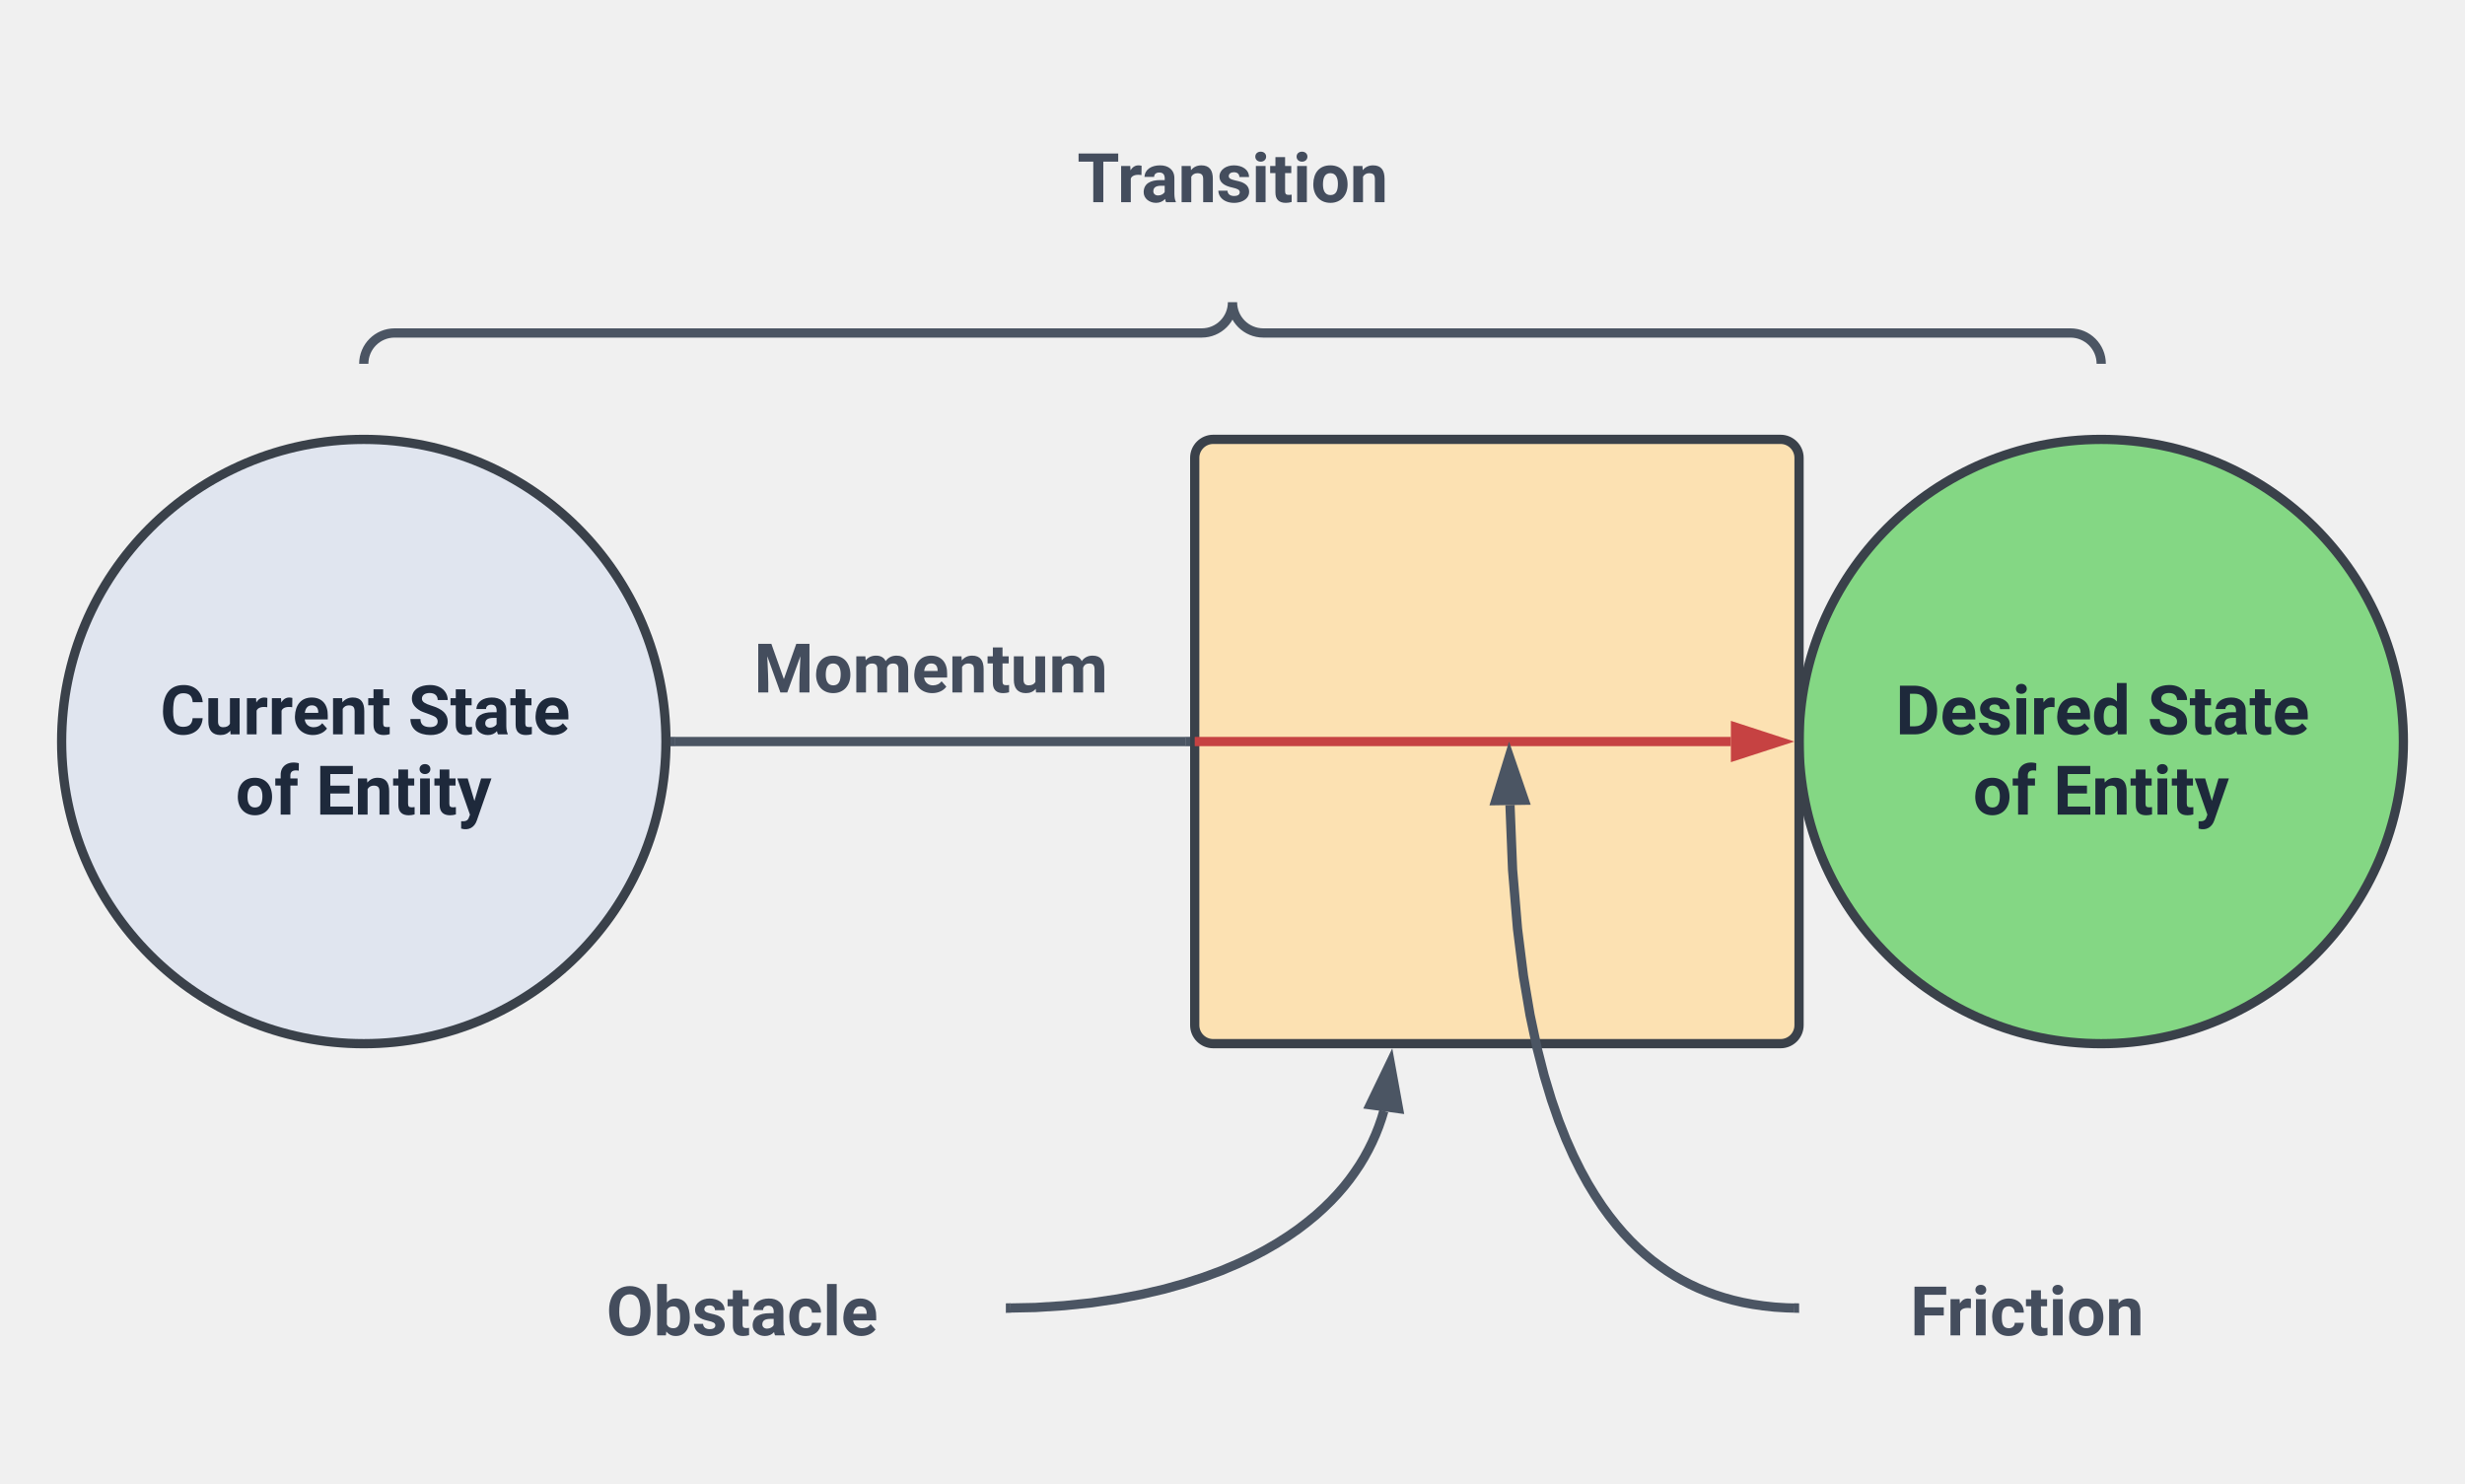
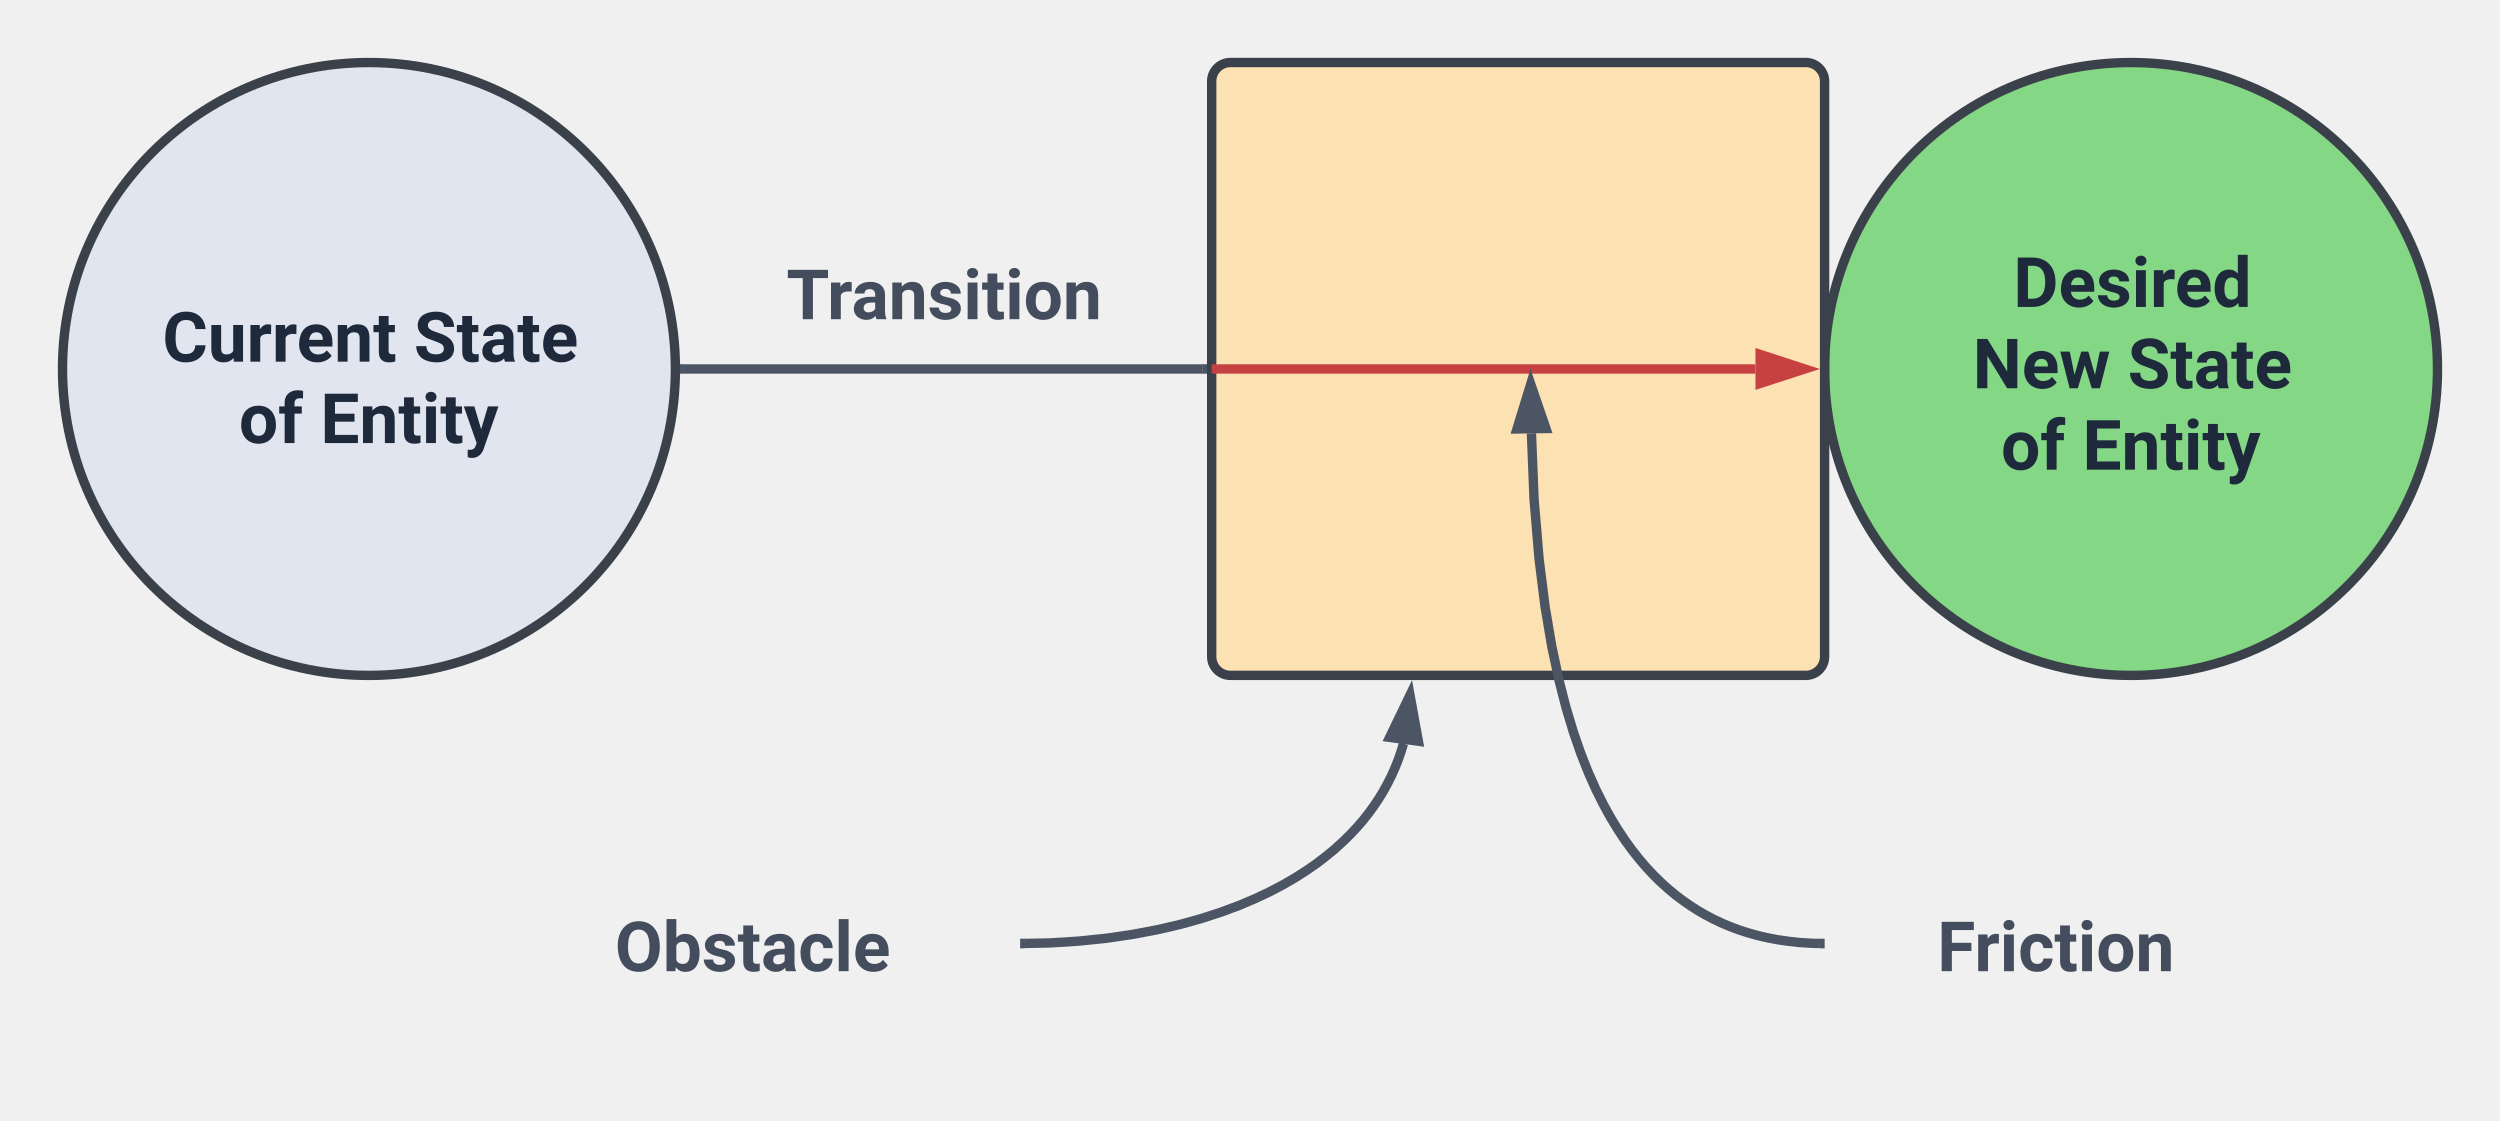
- <svg xmlns="http://www.w3.org/2000/svg" xmlns:ns1="lucid" xmlns:xlink="http://www.w3.org/1999/xlink" width="800" height="481.29">
-   <g transform="translate(-220 -200)" ns1:page-tab-id="0_0">
+ <svg xmlns="http://www.w3.org/2000/svg" xmlns:ns1="lucid" xmlns:xlink="http://www.w3.org/1999/xlink" width="800" height="358.71">
+   <g transform="translate(-220 -322.5806)" ns1:page-tab-id="0_0">
    <path d="M436.13 440.65c0 54.15-43.9 98.06-98.07 98.06-54.16 0-98.06-43.9-98.06-98.05 0-54.16 43.9-98.07 98.06-98.07 54.16 0 98.07 43.9 98.07 98.07z" stroke="#3a414a" stroke-width="3" fill="#e0e5ef" />
    <use xlink:href="#a" transform="matrix(1,0,0,1,245,347.5806) translate(26.95812 90.74132)" />
    <use xlink:href="#b" transform="matrix(1,0,0,1,245,347.5806) translate(107.4377 90.74132)" />
    <use xlink:href="#c" transform="matrix(1,0,0,1,245,347.5806) translate(51.46354 116.783)" />
    <use xlink:href="#d" transform="matrix(1,0,0,1,245,347.5806) translate(77.52691 116.783)" />
    <path d="M1000 440.65c0 54.15-43.9 98.06-98.06 98.06-54.16 0-98.07-43.9-98.07-98.05 0-54.16 43.9-98.07 98.07-98.07 54.16 0 98.06 43.9 98.06 98.07z" stroke="#3a414a" stroke-width="3" fill="#84d784" />
-     <use xlink:href="#e" transform="matrix(1,0,0,1,808.871,347.5806) translate(26.32878 90.74132)" />
-     <use xlink:href="#f" transform="matrix(1,0,0,1,808.871,347.5806) translate(108.0671 90.74132)" />
-     <use xlink:href="#c" transform="matrix(1,0,0,1,808.871,347.5806) translate(51.46354 116.783)" />
-     <use xlink:href="#d" transform="matrix(1,0,0,1,808.871,347.5806) translate(77.52691 116.783)" />
-     <g fill="none">
-       <path d="M895.94 220c3.3 0 6 2.7 6 6v86.06c0 3.32-2.7 6-6 6H344.06c-3.3 0-6-2.68-6-6V226c0-3.3 2.7-6 6-6z" />
-       <path d="M338.06 318.06c0-5.52 4.48-10 10-10H610c5.52 0 10-4.47 10-10 0 5.53 4.48 10 10 10h261.94c5.52 0 10 4.48 10 10" stroke="#4b5563" stroke-width="3" />
-     </g>
-     <path d="M338.06 226c0-3.3 2.7-6 6-6h551.88c3.3 0 6 2.7 6 6v61.55c0 3.3-2.7 6-6 6H344.06c-3.3 0-6-2.7-6-6z" stroke="#000" stroke-opacity="0" fill="#fff" fill-opacity="0" />
-     <use xlink:href="#g" transform="matrix(1,0,0,1,343.0645,225) translate(226.5443 40.61632)" />
+     <use xlink:href="#e" transform="matrix(1,0,0,1,808.871,347.5806) translate(55.40279 73.21007)" />
+     <use xlink:href="#f" transform="matrix(1,0,0,1,808.871,347.5806) translate(42.41493 99.25174)" />
+     <use xlink:href="#g" transform="matrix(1,0,0,1,808.871,347.5806) translate(91.9809 99.25174)" />
+     <use xlink:href="#h" transform="matrix(1,0,0,1,808.871,347.5806) translate(51.46854 125.2934)" />
+     <use xlink:href="#i" transform="matrix(1,0,0,1,808.871,347.5806) translate(77.53191 125.2934)" />
    <path d="M607.74 348.58c0-3.3 2.7-6 6-6h184.13c3.3 0 6 2.7 6 6V532.7c0 3.32-2.7 6-6 6H613.74c-3.3 0-6-2.68-6-6z" stroke="#3a414a" stroke-width="3" fill="#fce1b2" />
    <path d="M439.13 440.65h165.6" stroke="#4b5563" stroke-width="3" fill="none" />
    <path d="M439.17 442.15h-1.58l.03-1.5-.03-1.5h1.57zM606.24 442.15h-1.54v-3h1.54z" stroke="#4b5563" stroke-width=".05" fill="#4b5563" />
    <path d="M374.84 593.74c0-3.3 2.7-6 6-6h159.6c3.33 0 6 2.7 6 6v61.55c0 3.3-2.67 6-6 6h-159.6c-3.3 0-6-2.7-6-6z" stroke="#000" stroke-opacity="0" fill="#fff" fill-opacity="0" />
-     <use xlink:href="#h" transform="matrix(1,0,0,1,379.8387,592.7419) translate(36.90278 40.61632)" />
+     <use xlink:href="#j" transform="matrix(1,0,0,1,379.8387,592.7419) translate(36.90278 40.61632)" />
    <path d="M803.87 593.74c0-3.3 2.7-6 6-6h135.1c3.3 0 6 2.7 6 6v61.55c0 3.3-2.7 6-6 6h-135.1c-3.3 0-6-2.7-6-6z" stroke="#000" stroke-opacity="0" fill="#fff" fill-opacity="0" />
-     <use xlink:href="#i" transform="matrix(1,0,0,1,808.871,592.7419) translate(31.05512 40.61632)" />
+     <use xlink:href="#k" transform="matrix(1,0,0,1,808.871,592.7419) translate(31.05512 40.61632)" />
    <path d="M607.74 440.65h174M606.24 440.65" stroke="#c64242" stroke-width="3" fill="none" />
    <path d="M797.52 440.65l-14.27 4.63V436z" stroke="#c64242" stroke-width="3" fill="#c64242" />
    <path d="M802.37 624.5l-2.6-.07-3.85-.24-3.63-.4-3.44-.5-3.27-.62-3.14-.73-3-.84-2.87-.92-2.8-1.04-2.7-1.13-2.6-1.22-2.56-1.34-2.5-1.44-2.44-1.56-2.4-1.67-2.4-1.8-2.34-1.95-2.33-2.1-2.32-2.27-2.3-2.46-2.3-2.68-2.3-2.9-2.32-3.2-2.3-3.48-2.34-3.85-2.34-4.27-2.36-4.75-2.37-5.32-2.37-6-2.37-6.83-2.36-7.82-2.32-9.06-2.26-10.63-2.14-12.63-1.93-15.34-1.6-19.14-.84-21.04" stroke="#4b5563" stroke-width="3" fill="none" />
    <path d="M803.87 623.02v3l-1.57-.04.06-3z" stroke="#4b5563" stroke-width=".05" fill="#4b5563" />
    <path d="M709.83 445.5l4.87 14.2-9.27.14z" stroke="#4b5563" stroke-width="3" fill="#4b5563" />
    <path d="M547.95 624.48l8.06-.16 9.34-.6 8.93-.93 8.43-1.25 7.88-1.5 7.3-1.7 6.7-1.88 6.14-2 5.62-2.08 5.13-2.17 4.7-2.2 4.27-2.24 3.92-2.27 3.58-2.28 3.3-2.28 3-2.3 2.8-2.3 2.54-2.3 2.36-2.3 2.17-2.3 2.02-2.33 1.86-2.35 1.7-2.36 1.6-2.38 1.45-2.4 1.34-2.45 1.23-2.47 1.13-2.53 1.02-2.58.92-2.64.72-2.4" stroke="#4b5563" stroke-width="3" fill="none" />
    <path d="M548.02 625.98l-1.57.04v-3l1.5-.04z" stroke="#4b5563" stroke-width=".05" fill="#4b5563" />
    <path d="M671.2 545.02l2.68 14.76-9.2-1.24z" stroke="#4b5563" stroke-width="3" fill="#4b5563" />
    <path d="M436.13 397.6c0-3.3 2.7-6 6-6h159.6c3.33 0 6 2.7 6 6v37.05c0 3.3-2.67 6-6 6h-159.6c-3.3 0-6-2.7-6-6z" stroke="#000" stroke-opacity="0" fill="#fff" fill-opacity="0" />
    <g>
-       <use xlink:href="#j" transform="matrix(1,0,0,1,441.129,396.6129) translate(23.54557 28.11632)" />
+       <use xlink:href="#l" transform="matrix(1,0,0,1,441.129,396.6129) translate(30.54427 28.11632)" />
    </g>
    <defs>
-       <path fill="#1e293b" d="M687-225c189-1 272-84 286-260h300c-19 311-251 505-586 505C296 20 86-277 86-686c0-466 174-782 605-790 340-6 557 198 584 514H975c-15-183-92-268-284-268-100 0-173 38-225 108-63 84-76 264-76 443 0 157 24 272 72 345s122 109 225 109" id="k" />
-       <path fill="#1e293b" d="M463 20c-241-1-359-147-359-393v-709h289v699c0 113 51 169 154 169 98 0 165-34 202-102v-766h290V0H767l-8-110C688-23 589 20 463 20" id="l" />
-       <path fill="#1e293b" d="M719-811c-143-24-279 1-319 103V0H111v-1082h273l8 129c74-124 180-175 331-136" id="m" />
-       <path fill="#1e293b" d="M1031-175C952-60 797 20 609 20 287 20 60-206 72-543c12-330 180-559 505-559 309 0 482 214 477 537v118H365c15 134 115 234 263 234 111 0 198-40 261-121zM770-644c5-139-62-226-194-224-130 1-191 97-208 224h402" id="n" />
-       <path fill="#1e293b" d="M750-692c-1-124-48-174-173-175-81 0-142 35-183 104V0H105v-1082h272l9 125c77-97 181-145 311-145 244 0 342 151 342 403V0H750v-692" id="o" />
-       <path fill="#1e293b" d="M457-330c2 83 25 111 111 112 32 0 60-2 85-7V-6c-57 17-115 26-175 26-203 0-310-102-310-307v-583H10v-212h158v-266h289v266h185v212H457v540" id="p" />
+       <path fill="#1e293b" d="M687-225c189-1 272-84 286-260h300c-19 311-251 505-586 505C296 20 86-277 86-686c0-466 174-782 605-790 340-6 557 198 584 514H975c-15-183-92-268-284-268-100 0-173 38-225 108-63 84-76 264-76 443 0 157 24 272 72 345s122 109 225 109" id="m" />
+       <path fill="#1e293b" d="M463 20c-241-1-359-147-359-393v-709h289v699c0 113 51 169 154 169 98 0 165-34 202-102v-766h290V0H767l-8-110C688-23 589 20 463 20" id="n" />
+       <path fill="#1e293b" d="M719-811c-143-24-279 1-319 103V0H111v-1082h273l8 129c74-124 180-175 331-136" id="o" />
+       <path fill="#1e293b" d="M1031-175C952-60 797 20 609 20 287 20 60-206 72-543c12-330 180-559 505-559 309 0 482 214 477 537v118H365c15 134 115 234 263 234 111 0 198-40 261-121zM770-644c5-139-62-226-194-224-130 1-191 97-208 224h402" id="p" />
+       <path fill="#1e293b" d="M750-692c-1-124-48-174-173-175-81 0-142 35-183 104V0H105v-1082h272l9 125c77-97 181-145 311-145 244 0 342 151 342 403V0H750v-692" id="q" />
+       <path fill="#1e293b" d="M457-330c2 83 25 111 111 112 32 0 60-2 85-7V-6c-57 17-115 26-175 26-203 0-310-102-310-307v-583H10v-212h158v-266h289v266h185v212H457v540" id="r" />
      <g id="a">
-         <use transform="matrix(0.01085069,0,0,0.01085069,0,0)" xlink:href="#k" />
-         <use transform="matrix(0.01085069,0,0,0.01085069,14.53993,0)" xlink:href="#l" />
-         <use transform="matrix(0.01085069,0,0,0.01085069,26.97483,0)" xlink:href="#m" />
-         <use transform="matrix(0.01085069,0,0,0.01085069,35.0803,0)" xlink:href="#m" />
-         <use transform="matrix(0.01085069,0,0,0.01085069,42.9796,0)" xlink:href="#n" />
-         <use transform="matrix(0.01085069,0,0,0.01085069,54.99132,0)" xlink:href="#o" />
-         <use transform="matrix(0.01085069,0,0,0.01085069,67.43707,0)" xlink:href="#p" />
+         <use transform="matrix(0.01085069,0,0,0.01085069,0,0)" xlink:href="#m" />
+         <use transform="matrix(0.01085069,0,0,0.01085069,14.53993,0)" xlink:href="#n" />
+         <use transform="matrix(0.01085069,0,0,0.01085069,26.97483,0)" xlink:href="#o" />
+         <use transform="matrix(0.01085069,0,0,0.01085069,35.0803,0)" xlink:href="#o" />
+         <use transform="matrix(0.01085069,0,0,0.01085069,42.9796,0)" xlink:href="#p" />
+         <use transform="matrix(0.01085069,0,0,0.01085069,54.99132,0)" xlink:href="#q" />
+         <use transform="matrix(0.01085069,0,0,0.01085069,67.43707,0)" xlink:href="#r" />
      </g>
-       <path fill="#1e293b" d="M658-217c127 0 227-49 227-165 0-57-21-98-60-130-79-64-370-142-463-196-162-95-248-210-248-361 0-280 246-403 537-407 213-3 383 84 467 216 45 69 68 147 68 234H886c0-139-96-211-240-211-129 0-232 55-232 169 0 47 24 87 72 119s117 62 210 90c171 51 295 115 373 191s117 171 117 284c-2 272-237 411-528 404C331 13 78-135 69-458h301c0 161 96 241 288 241" id="q" />
-       <path fill="#1e293b" d="M552-1102c254-4 435 134 435 383v469c1 103 15 180 43 233V0H738c-13-26-23-58-29-97C639-19 548 20 436 20 238 20 64-113 68-304c5-258 212-357 496-357h133c11-137-29-227-160-227-90 0-156 45-156 131H92c15-231 213-342 460-345zM357-325c0 76 61 124 142 124 88 0 168-45 198-105v-186H589c-152 2-232 51-232 167" id="r" />
+       <path fill="#1e293b" d="M658-217c127 0 227-49 227-165 0-57-21-98-60-130-79-64-370-142-463-196-162-95-248-210-248-361 0-280 246-403 537-407 213-3 383 84 467 216 45 69 68 147 68 234H886c0-139-96-211-240-211-129 0-232 55-232 169 0 47 24 87 72 119s117 62 210 90c171 51 295 115 373 191s117 171 117 284c-2 272-237 411-528 404C331 13 78-135 69-458h301c0 161 96 241 288 241" id="s" />
+       <path fill="#1e293b" d="M552-1102c254-4 435 134 435 383v469c1 103 15 180 43 233V0H738c-13-26-23-58-29-97C639-19 548 20 436 20 238 20 64-113 68-304c5-258 212-357 496-357h133c11-137-29-227-160-227-90 0-156 45-156 131H92c15-231 213-342 460-345zM357-325c0 76 61 124 142 124 88 0 168-45 198-105v-186H589c-152 2-232 51-232 167" id="t" />
      <g id="b">
-         <use transform="matrix(0.01085069,0,0,0.01085069,0,0)" xlink:href="#q" />
-         <use transform="matrix(0.01085069,0,0,0.01085069,13.66102,0)" xlink:href="#p" />
-         <use transform="matrix(0.01085069,0,0,0.01085069,21.1697,0)" xlink:href="#r" />
-         <use transform="matrix(0.01085069,0,0,0.01085069,33.08377,0)" xlink:href="#p" />
-         <use transform="matrix(0.01085069,0,0,0.01085069,40.59245,0)" xlink:href="#n" />
+         <use transform="matrix(0.01085069,0,0,0.01085069,0,0)" xlink:href="#s" />
+         <use transform="matrix(0.01085069,0,0,0.01085069,13.66102,0)" xlink:href="#r" />
+         <use transform="matrix(0.01085069,0,0,0.01085069,21.1697,0)" xlink:href="#t" />
+         <use transform="matrix(0.01085069,0,0,0.01085069,33.08377,0)" xlink:href="#r" />
+         <use transform="matrix(0.01085069,0,0,0.01085069,40.59245,0)" xlink:href="#p" />
      </g>
-       <path fill="#1e293b" d="M579 20C257 20 58-214 66-551c8-331 182-551 511-551 324 0 514 231 514 572 0 319-198 550-512 550zm-2-888c-169 0-222 141-222 338 0 181 61 317 224 317 170 0 223-137 223-338 0-178-64-317-225-317" id="s" />
-       <path fill="#1e293b" d="M190-1174c-11-296 244-440 544-363l-3 224c-24-6-53-9-88-9-109 0-163 51-163 153v87h215v212H480V0H190v-870H29v-212h161v-92" id="t" />
+       <path fill="#1e293b" d="M579 20C257 20 58-214 66-551c8-331 182-551 511-551 324 0 514 231 514 572 0 319-198 550-512 550zm-2-888c-169 0-222 141-222 338 0 181 61 317 224 317 170 0 223-137 223-338 0-178-64-317-225-317" id="u" />
+       <path fill="#1e293b" d="M190-1174c-11-296 244-440 544-363l-3 224c-24-6-53-9-88-9-109 0-163 51-163 153v87h215v212H480V0H190v-870H29v-212h161v-92" id="v" />
      <g id="c">
+         <use transform="matrix(0.01085069,0,0,0.01085069,0,0)" xlink:href="#u" />
+         <use transform="matrix(0.01085069,0,0,0.01085069,12.5651,0)" xlink:href="#v" />
+       </g>
+       <path fill="#1e293b" d="M1006-631H430v390h676V0H130v-1456h974v243H430v347h576v235" id="w" />
+       <path fill="#1e293b" d="M416 0H126v-1082h290V0zM271-1212c-92 0-162-61-162-150s68-149 162-149c93 0 162 60 162 149s-70 150-162 150" id="x" />
+       <path fill="#1e293b" d="M515-409l200-673h310L590 168c-66 202-236 321-472 250V199c127 7 198-15 230-107l34-89L3-1082h311" id="y" />
+       <g id="d">
+         <use transform="matrix(0.01085069,0,0,0.01085069,0,0)" xlink:href="#w" />
+         <use transform="matrix(0.01085069,0,0,0.01085069,12.5,0)" xlink:href="#q" />
+         <use transform="matrix(0.01085069,0,0,0.01085069,24.94575,0)" xlink:href="#r" />
+         <use transform="matrix(0.01085069,0,0,0.01085069,32.45443,0)" xlink:href="#x" />
+         <use transform="matrix(0.01085069,0,0,0.01085069,38.34635,0)" xlink:href="#r" />
+         <use transform="matrix(0.01085069,0,0,0.01085069,45.85503,0)" xlink:href="#y" />
+       </g>
+       <path fill="#1e293b" d="M130 0v-1456h448c435 14 673 299 665 762-5 285-130 500-319 606C822-31 708 0 581 0H130zm809-685c9-311-79-526-361-528H430v972h145c252-2 356-181 364-444" id="z" />
+       <path fill="#1e293b" d="M529-185c94 0 168-33 168-114 0-35-18-63-53-83s-91-39-168-55C219-491 90-600 90-765c0-208 203-337 432-337 246 0 451 124 453 349H686c-2-91-62-143-165-143-86 0-151 41-153 117 0 32 16 57 46 77 63 43 257 69 335 100 151 60 229 153 229 291C978-13 554 93 282-28 162-81 60-190 56-344h274c5 106 86 159 199 159" id="A" />
+       <path fill="#1e293b" d="M488 20C204 20 66-234 66-549c0-305 140-551 424-553 105 0 192 39 261 118v-552h290V0H780l-14-115C694-25 601 20 488 20zM355-528c0 176 51 314 207 314 89 0 152-38 189-113v-427c-36-75-98-113-187-113-139 0-209 113-209 339" id="B" />
+       <g id="e">
+         <use transform="matrix(0.01085069,0,0,0.01085069,0,0)" xlink:href="#z" />
+         <use transform="matrix(0.01085069,0,0,0.01085069,14.44227,0)" xlink:href="#p" />
+         <use transform="matrix(0.01085069,0,0,0.01085069,26.45399,0)" xlink:href="#A" />
+         <use transform="matrix(0.01085069,0,0,0.01085069,37.87977,0)" xlink:href="#x" />
+         <use transform="matrix(0.01085069,0,0,0.01085069,43.7717,0)" xlink:href="#o" />
+         <use transform="matrix(0.01085069,0,0,0.01085069,51.67101,0)" xlink:href="#p" />
+         <use transform="matrix(0.01085069,0,0,0.01085069,63.68273,0)" xlink:href="#B" />
+       </g>
+       <path fill="#1e293b" d="M1314 0h-300L430-958V0H130v-1456h300l585 960v-960h299V0" id="C" />
+       <path fill="#1e293b" d="M1052-393l142-689h279L1197 0H955L750-681 545 0H304L28-1082h279l141 688 198-688h209" id="D" />
+       <g id="f">
+         <use transform="matrix(0.01085069,0,0,0.01085069,0,0)" xlink:href="#C" />
+         <use transform="matrix(0.01085069,0,0,0.01085069,15.6901,0)" xlink:href="#p" />
+         <use transform="matrix(0.01085069,0,0,0.01085069,27.70182,0)" xlink:href="#D" />
+       </g>
+       <g id="g">
        <use transform="matrix(0.01085069,0,0,0.01085069,0,0)" xlink:href="#s" />
-         <use transform="matrix(0.01085069,0,0,0.01085069,12.5651,0)" xlink:href="#t" />
+         <use transform="matrix(0.01085069,0,0,0.01085069,13.66102,0)" xlink:href="#r" />
+         <use transform="matrix(0.01085069,0,0,0.01085069,21.1697,0)" xlink:href="#t" />
+         <use transform="matrix(0.01085069,0,0,0.01085069,33.08377,0)" xlink:href="#r" />
+         <use transform="matrix(0.01085069,0,0,0.01085069,40.59245,0)" xlink:href="#p" />
      </g>
-       <path fill="#1e293b" d="M1006-631H430v390h676V0H130v-1456h974v243H430v347h576v235" id="u" />
-       <path fill="#1e293b" d="M416 0H126v-1082h290V0zM271-1212c-92 0-162-61-162-150s68-149 162-149c93 0 162 60 162 149s-70 150-162 150" id="v" />
-       <path fill="#1e293b" d="M515-409l200-673h310L590 168c-66 202-236 321-472 250V199c127 7 198-15 230-107l34-89L3-1082h311" id="w" />
-       <g id="d">
+       <g id="h">
        <use transform="matrix(0.01085069,0,0,0.01085069,0,0)" xlink:href="#u" />
-         <use transform="matrix(0.01085069,0,0,0.01085069,12.5,0)" xlink:href="#o" />
-         <use transform="matrix(0.01085069,0,0,0.01085069,24.94575,0)" xlink:href="#p" />
-         <use transform="matrix(0.01085069,0,0,0.01085069,32.45443,0)" xlink:href="#v" />
-         <use transform="matrix(0.01085069,0,0,0.01085069,38.34635,0)" xlink:href="#p" />
-         <use transform="matrix(0.01085069,0,0,0.01085069,45.85503,0)" xlink:href="#w" />
+         <use transform="matrix(0.01085069,0,0,0.01085069,12.5651,0)" xlink:href="#v" />
      </g>
-       <path fill="#1e293b" d="M130 0v-1456h448c435 14 673 299 665 762-5 285-130 500-319 606C822-31 708 0 581 0H130zm809-685c9-311-79-526-361-528H430v972h145c252-2 356-181 364-444" id="x" />
-       <path fill="#1e293b" d="M529-185c94 0 168-33 168-114 0-35-18-63-53-83s-91-39-168-55C219-491 90-600 90-765c0-208 203-337 432-337 246 0 451 124 453 349H686c-2-91-62-143-165-143-86 0-151 41-153 117 0 32 16 57 46 77 63 43 257 69 335 100 151 60 229 153 229 291C978-13 554 93 282-28 162-81 60-190 56-344h274c5 106 86 159 199 159" id="y" />
-       <path fill="#1e293b" d="M488 20C204 20 66-234 66-549c0-305 140-551 424-553 105 0 192 39 261 118v-552h290V0H780l-14-115C694-25 601 20 488 20zM355-528c0 176 51 314 207 314 89 0 152-38 189-113v-427c-36-75-98-113-187-113-139 0-209 113-209 339" id="z" />
-       <g id="e">
-         <use transform="matrix(0.01085069,0,0,0.01085069,0,0)" xlink:href="#x" />
-         <use transform="matrix(0.01085069,0,0,0.01085069,14.44227,0)" xlink:href="#n" />
-         <use transform="matrix(0.01085069,0,0,0.01085069,26.45399,0)" xlink:href="#y" />
-         <use transform="matrix(0.01085069,0,0,0.01085069,37.87977,0)" xlink:href="#v" />
-         <use transform="matrix(0.01085069,0,0,0.01085069,43.7717,0)" xlink:href="#m" />
-         <use transform="matrix(0.01085069,0,0,0.01085069,51.67101,0)" xlink:href="#n" />
-         <use transform="matrix(0.01085069,0,0,0.01085069,63.68273,0)" xlink:href="#z" />
+       <g id="i">
+         <use transform="matrix(0.01085069,0,0,0.01085069,0,0)" xlink:href="#w" />
+         <use transform="matrix(0.01085069,0,0,0.01085069,12.5,0)" xlink:href="#q" />
+         <use transform="matrix(0.01085069,0,0,0.01085069,24.94575,0)" xlink:href="#r" />
+         <use transform="matrix(0.01085069,0,0,0.01085069,32.45443,0)" xlink:href="#x" />
+         <use transform="matrix(0.01085069,0,0,0.01085069,38.34635,0)" xlink:href="#r" />
+         <use transform="matrix(0.01085069,0,0,0.01085069,45.85503,0)" xlink:href="#y" />
      </g>
-       <g id="f">
-         <use transform="matrix(0.01085069,0,0,0.01085069,0,0)" xlink:href="#q" />
-         <use transform="matrix(0.01085069,0,0,0.01085069,13.66102,0)" xlink:href="#p" />
-         <use transform="matrix(0.01085069,0,0,0.01085069,21.1697,0)" xlink:href="#r" />
-         <use transform="matrix(0.01085069,0,0,0.01085069,33.08377,0)" xlink:href="#p" />
-         <use transform="matrix(0.01085069,0,0,0.01085069,40.59245,0)" xlink:href="#n" />
+       <path fill="#444d5d" d="M1248-1138c106 220 104 603 2 820-91 195-274 338-542 338C281 20 86-300 86-759c0-291 115-515 296-629 182-114 467-115 648 0 94 60 166 141 218 250zM940-344c111-153 110-617 0-765-57-77-133-119-234-119s-177 41-233 118c-64 88-83 240-83 415 0 149 27 264 82 346s133 123 236 123c101 0 176-40 232-118" id="E" />
+       <path fill="#444d5d" d="M663-1102c295 0 423 246 423 571 0 313-131 551-421 551-117 0-211-45-281-135L371 0H111v-1536h289v551c67-78 154-117 263-117zm-71 889c164 0 209-139 205-339-3-189-44-315-207-315-92 0-155 38-190 113v427c35 76 99 114 192 114" id="F" />
+       <path fill="#444d5d" d="M529-185c94 0 168-33 168-114 0-35-18-63-53-83s-91-39-168-55C219-491 90-600 90-765c0-208 203-337 432-337 246 0 451 124 453 349H686c-2-91-62-143-165-143-86 0-151 41-153 117 0 32 16 57 46 77 63 43 257 69 335 100 151 60 229 153 229 291C978-13 554 93 282-28 162-81 60-190 56-344h274c5 106 86 159 199 159" id="G" />
+       <path fill="#444d5d" d="M457-330c2 83 25 111 111 112 32 0 60-2 85-7V-6c-57 17-115 26-175 26-203 0-310-102-310-307v-583H10v-212h158v-266h289v266h185v212H457v540" id="H" />
+       <path fill="#444d5d" d="M552-1102c254-4 435 134 435 383v469c1 103 15 180 43 233V0H738c-13-26-23-58-29-97C639-19 548 20 436 20 238 20 64-113 68-304c5-258 212-357 496-357h133c11-137-29-227-160-227-90 0-156 45-156 131H92c15-231 213-342 460-345zM357-325c0 76 61 124 142 124 88 0 168-45 198-105v-186H589c-152 2-232 51-232 167" id="I" />
+       <path fill="#444d5d" d="M355-556c-2 203 30 338 206 343 102 3 181-63 182-161h271C1001-128 821 17 566 20 242 24 66-212 66-554c0-320 184-548 498-548 262 0 451 167 450 423H743c-1-108-75-193-184-189-162 6-202 123-204 312" id="J" />
+       <path fill="#444d5d" d="M416 0H126v-1536h290V0" id="K" />
+       <path fill="#444d5d" d="M1031-175C952-60 797 20 609 20 287 20 60-206 72-543c12-330 180-559 505-559 309 0 482 214 477 537v118H365c15 134 115 234 263 234 111 0 198-40 261-121zM770-644c5-139-62-226-194-224-130 1-191 97-208 224h402" id="L" />
+       <g id="j">
+         <use transform="matrix(0.01085069,0,0,0.01085069,0,0)" xlink:href="#E" />
+         <use transform="matrix(0.01085069,0,0,0.01085069,15.34288,0)" xlink:href="#F" />
+         <use transform="matrix(0.01085069,0,0,0.01085069,27.85373,0)" xlink:href="#G" />
+         <use transform="matrix(0.01085069,0,0,0.01085069,39.27951,0)" xlink:href="#H" />
+         <use transform="matrix(0.01085069,0,0,0.01085069,46.78819,0)" xlink:href="#I" />
+         <use transform="matrix(0.01085069,0,0,0.01085069,58.70226,0)" xlink:href="#J" />
+         <use transform="matrix(0.01085069,0,0,0.01085069,70.2908,0)" xlink:href="#K" />
+         <use transform="matrix(0.01085069,0,0,0.01085069,76.18273,0)" xlink:href="#L" />
      </g>
-       <path fill="#444d5d" d="M1226-1213H780V0H480v-1213H40v-243h1186v243" id="A" />
-       <path fill="#444d5d" d="M719-811c-143-24-279 1-319 103V0H111v-1082h273l8 129c74-124 180-175 331-136" id="B" />
-       <path fill="#444d5d" d="M552-1102c254-4 435 134 435 383v469c1 103 15 180 43 233V0H738c-13-26-23-58-29-97C639-19 548 20 436 20 238 20 64-113 68-304c5-258 212-357 496-357h133c11-137-29-227-160-227-90 0-156 45-156 131H92c15-231 213-342 460-345zM357-325c0 76 61 124 142 124 88 0 168-45 198-105v-186H589c-152 2-232 51-232 167" id="C" />
-       <path fill="#444d5d" d="M750-692c-1-124-48-174-173-175-81 0-142 35-183 104V0H105v-1082h272l9 125c77-97 181-145 311-145 244 0 342 151 342 403V0H750v-692" id="D" />
-       <path fill="#444d5d" d="M529-185c94 0 168-33 168-114 0-35-18-63-53-83s-91-39-168-55C219-491 90-600 90-765c0-208 203-337 432-337 246 0 451 124 453 349H686c-2-91-62-143-165-143-86 0-151 41-153 117 0 32 16 57 46 77 63 43 257 69 335 100 151 60 229 153 229 291C978-13 554 93 282-28 162-81 60-190 56-344h274c5 106 86 159 199 159" id="E" />
-       <path fill="#444d5d" d="M416 0H126v-1082h290V0zM271-1212c-92 0-162-61-162-150s68-149 162-149c93 0 162 60 162 149s-70 150-162 150" id="F" />
-       <path fill="#444d5d" d="M457-330c2 83 25 111 111 112 32 0 60-2 85-7V-6c-57 17-115 26-175 26-203 0-310-102-310-307v-583H10v-212h158v-266h289v266h185v212H457v540" id="G" />
-       <path fill="#444d5d" d="M579 20C257 20 58-214 66-551c8-331 182-551 511-551 324 0 514 231 514 572 0 319-198 550-512 550zm-2-888c-169 0-222 141-222 338 0 181 61 317 224 317 170 0 223-137 223-338 0-178-64-317-225-317" id="H" />
-       <g id="g">
-         <use transform="matrix(0.01085069,0,0,0.01085069,0,0)" xlink:href="#A" />
-         <use transform="matrix(0.01085069,0,0,0.01085069,13.04253,0)" xlink:href="#B" />
-         <use transform="matrix(0.01085069,0,0,0.01085069,20.82248,0)" xlink:href="#C" />
-         <use transform="matrix(0.01085069,0,0,0.01085069,32.73655,0)" xlink:href="#D" />
-         <use transform="matrix(0.01085069,0,0,0.01085069,45.18229,0)" xlink:href="#E" />
-         <use transform="matrix(0.01085069,0,0,0.01085069,56.60807,0)" xlink:href="#F" />
-         <use transform="matrix(0.01085069,0,0,0.01085069,62.5,0)" xlink:href="#G" />
-         <use transform="matrix(0.01085069,0,0,0.01085069,70.00868,0)" xlink:href="#F" />
-         <use transform="matrix(0.01085069,0,0,0.01085069,75.90061,0)" xlink:href="#H" />
-         <use transform="matrix(0.01085069,0,0,0.01085069,88.46571,0)" xlink:href="#D" />
+       <path fill="#444d5d" d="M1006-595H430V0H130v-1456h948v243H430v376h576v242" id="M" />
+       <path fill="#444d5d" d="M719-811c-143-24-279 1-319 103V0H111v-1082h273l8 129c74-124 180-175 331-136" id="N" />
+       <path fill="#444d5d" d="M416 0H126v-1082h290V0zM271-1212c-92 0-162-61-162-150s68-149 162-149c93 0 162 60 162 149s-70 150-162 150" id="O" />
+       <path fill="#444d5d" d="M579 20C257 20 58-214 66-551c8-331 182-551 511-551 324 0 514 231 514 572 0 319-198 550-512 550zm-2-888c-169 0-222 141-222 338 0 181 61 317 224 317 170 0 223-137 223-338 0-178-64-317-225-317" id="P" />
+       <path fill="#444d5d" d="M750-692c-1-124-48-174-173-175-81 0-142 35-183 104V0H105v-1082h272l9 125c77-97 181-145 311-145 244 0 342 151 342 403V0H750v-692" id="Q" />
+       <g id="k">
+         <use transform="matrix(0.01085069,0,0,0.01085069,0,0)" xlink:href="#M" />
+         <use transform="matrix(0.01085069,0,0,0.01085069,11.89236,0)" xlink:href="#N" />
+         <use transform="matrix(0.01085069,0,0,0.01085069,19.99783,0)" xlink:href="#O" />
+         <use transform="matrix(0.01085069,0,0,0.01085069,25.88976,0)" xlink:href="#J" />
+         <use transform="matrix(0.01085069,0,0,0.01085069,37.4783,0)" xlink:href="#H" />
+         <use transform="matrix(0.01085069,0,0,0.01085069,44.98698,0)" xlink:href="#O" />
+         <use transform="matrix(0.01085069,0,0,0.01085069,50.87891,0)" xlink:href="#P" />
+         <use transform="matrix(0.01085069,0,0,0.01085069,63.44401,0)" xlink:href="#Q" />
      </g>
-       <path fill="#444d5d" d="M1248-1138c106 220 104 603 2 820-91 195-274 338-542 338C281 20 86-300 86-759c0-291 115-515 296-629 182-114 467-115 648 0 94 60 166 141 218 250zM940-344c111-153 110-617 0-765-57-77-133-119-234-119s-177 41-233 118c-64 88-83 240-83 415 0 149 27 264 82 346s133 123 236 123c101 0 176-40 232-118" id="I" />
-       <path fill="#444d5d" d="M663-1102c295 0 423 246 423 571 0 313-131 551-421 551-117 0-211-45-281-135L371 0H111v-1536h289v551c67-78 154-117 263-117zm-71 889c164 0 209-139 205-339-3-189-44-315-207-315-92 0-155 38-190 113v427c35 76 99 114 192 114" id="J" />
-       <path fill="#444d5d" d="M355-556c-2 203 30 338 206 343 102 3 181-63 182-161h271C1001-128 821 17 566 20 242 24 66-212 66-554c0-320 184-548 498-548 262 0 451 167 450 423H743c-1-108-75-193-184-189-162 6-202 123-204 312" id="K" />
-       <path fill="#444d5d" d="M416 0H126v-1536h290V0" id="L" />
-       <path fill="#444d5d" d="M1031-175C952-60 797 20 609 20 287 20 60-206 72-543c12-330 180-559 505-559 309 0 482 214 477 537v118H365c15 134 115 234 263 234 111 0 198-40 261-121zM770-644c5-139-62-226-194-224-130 1-191 97-208 224h402" id="M" />
-       <g id="h">
-         <use transform="matrix(0.01085069,0,0,0.01085069,0,0)" xlink:href="#I" />
-         <use transform="matrix(0.01085069,0,0,0.01085069,15.34288,0)" xlink:href="#J" />
-         <use transform="matrix(0.01085069,0,0,0.01085069,27.85373,0)" xlink:href="#E" />
-         <use transform="matrix(0.01085069,0,0,0.01085069,39.27951,0)" xlink:href="#G" />
-         <use transform="matrix(0.01085069,0,0,0.01085069,46.78819,0)" xlink:href="#C" />
-         <use transform="matrix(0.01085069,0,0,0.01085069,58.70226,0)" xlink:href="#K" />
-         <use transform="matrix(0.01085069,0,0,0.01085069,70.2908,0)" xlink:href="#L" />
-         <use transform="matrix(0.01085069,0,0,0.01085069,76.18273,0)" xlink:href="#M" />
-       </g>
-       <path fill="#444d5d" d="M1006-595H430V0H130v-1456h948v243H430v376h576v242" id="N" />
-       <g id="i">
-         <use transform="matrix(0.01085069,0,0,0.01085069,0,0)" xlink:href="#N" />
-         <use transform="matrix(0.01085069,0,0,0.01085069,11.89236,0)" xlink:href="#B" />
-         <use transform="matrix(0.01085069,0,0,0.01085069,19.99783,0)" xlink:href="#F" />
-         <use transform="matrix(0.01085069,0,0,0.01085069,25.88976,0)" xlink:href="#K" />
-         <use transform="matrix(0.01085069,0,0,0.01085069,37.4783,0)" xlink:href="#G" />
-         <use transform="matrix(0.01085069,0,0,0.01085069,44.98698,0)" xlink:href="#F" />
-         <use transform="matrix(0.01085069,0,0,0.01085069,50.87891,0)" xlink:href="#H" />
-         <use transform="matrix(0.01085069,0,0,0.01085069,63.44401,0)" xlink:href="#D" />
-       </g>
-       <path fill="#444d5d" d="M522-1456L896-400l372-1056h394V0h-301c-7-379 15-728 30-1085L998 0H792L400-1084c15 357 37 705 30 1084H130v-1456h392" id="O" />
-       <path fill="#444d5d" d="M741-689c-2-124-40-177-163-178-82 0-141 34-178 102V0H111v-1082h271l9 121c77-94 180-141 311-141 139 0 235 55 287 165 76-110 184-165 325-165 249 0 348 151 348 411V0h-290v-690c-2-123-39-176-163-177-87 0-147 41-180 124l1 743H741v-689" id="P" />
-       <path fill="#444d5d" d="M463 20c-241-1-359-147-359-393v-709h289v699c0 113 51 169 154 169 98 0 165-34 202-102v-766h290V0H767l-8-110C688-23 589 20 463 20" id="Q" />
-       <g id="j">
-         <use transform="matrix(0.01085069,0,0,0.01085069,0,0)" xlink:href="#O" />
-         <use transform="matrix(0.01085069,0,0,0.01085069,19.46615,0)" xlink:href="#H" />
-         <use transform="matrix(0.01085069,0,0,0.01085069,32.03125,0)" xlink:href="#P" />
-         <use transform="matrix(0.01085069,0,0,0.01085069,51.26953,0)" xlink:href="#M" />
-         <use transform="matrix(0.01085069,0,0,0.01085069,63.28125,0)" xlink:href="#D" />
-         <use transform="matrix(0.01085069,0,0,0.01085069,75.727,0)" xlink:href="#G" />
-         <use transform="matrix(0.01085069,0,0,0.01085069,83.23568,0)" xlink:href="#Q" />
-         <use transform="matrix(0.01085069,0,0,0.01085069,95.67057,0)" xlink:href="#P" />
+       <path fill="#444d5d" d="M1226-1213H780V0H480v-1213H40v-243h1186v243" id="R" />
+       <g id="l">
+         <use transform="matrix(0.01085069,0,0,0.01085069,0,0)" xlink:href="#R" />
+         <use transform="matrix(0.01085069,0,0,0.01085069,13.04253,0)" xlink:href="#N" />
+         <use transform="matrix(0.01085069,0,0,0.01085069,20.82248,0)" xlink:href="#I" />
+         <use transform="matrix(0.01085069,0,0,0.01085069,32.73655,0)" xlink:href="#Q" />
+         <use transform="matrix(0.01085069,0,0,0.01085069,45.18229,0)" xlink:href="#G" />
+         <use transform="matrix(0.01085069,0,0,0.01085069,56.60807,0)" xlink:href="#O" />
+         <use transform="matrix(0.01085069,0,0,0.01085069,62.5,0)" xlink:href="#H" />
+         <use transform="matrix(0.01085069,0,0,0.01085069,70.00868,0)" xlink:href="#O" />
+         <use transform="matrix(0.01085069,0,0,0.01085069,75.90061,0)" xlink:href="#P" />
+         <use transform="matrix(0.01085069,0,0,0.01085069,88.46571,0)" xlink:href="#Q" />
      </g>
    </defs>
  </g>
</svg>
